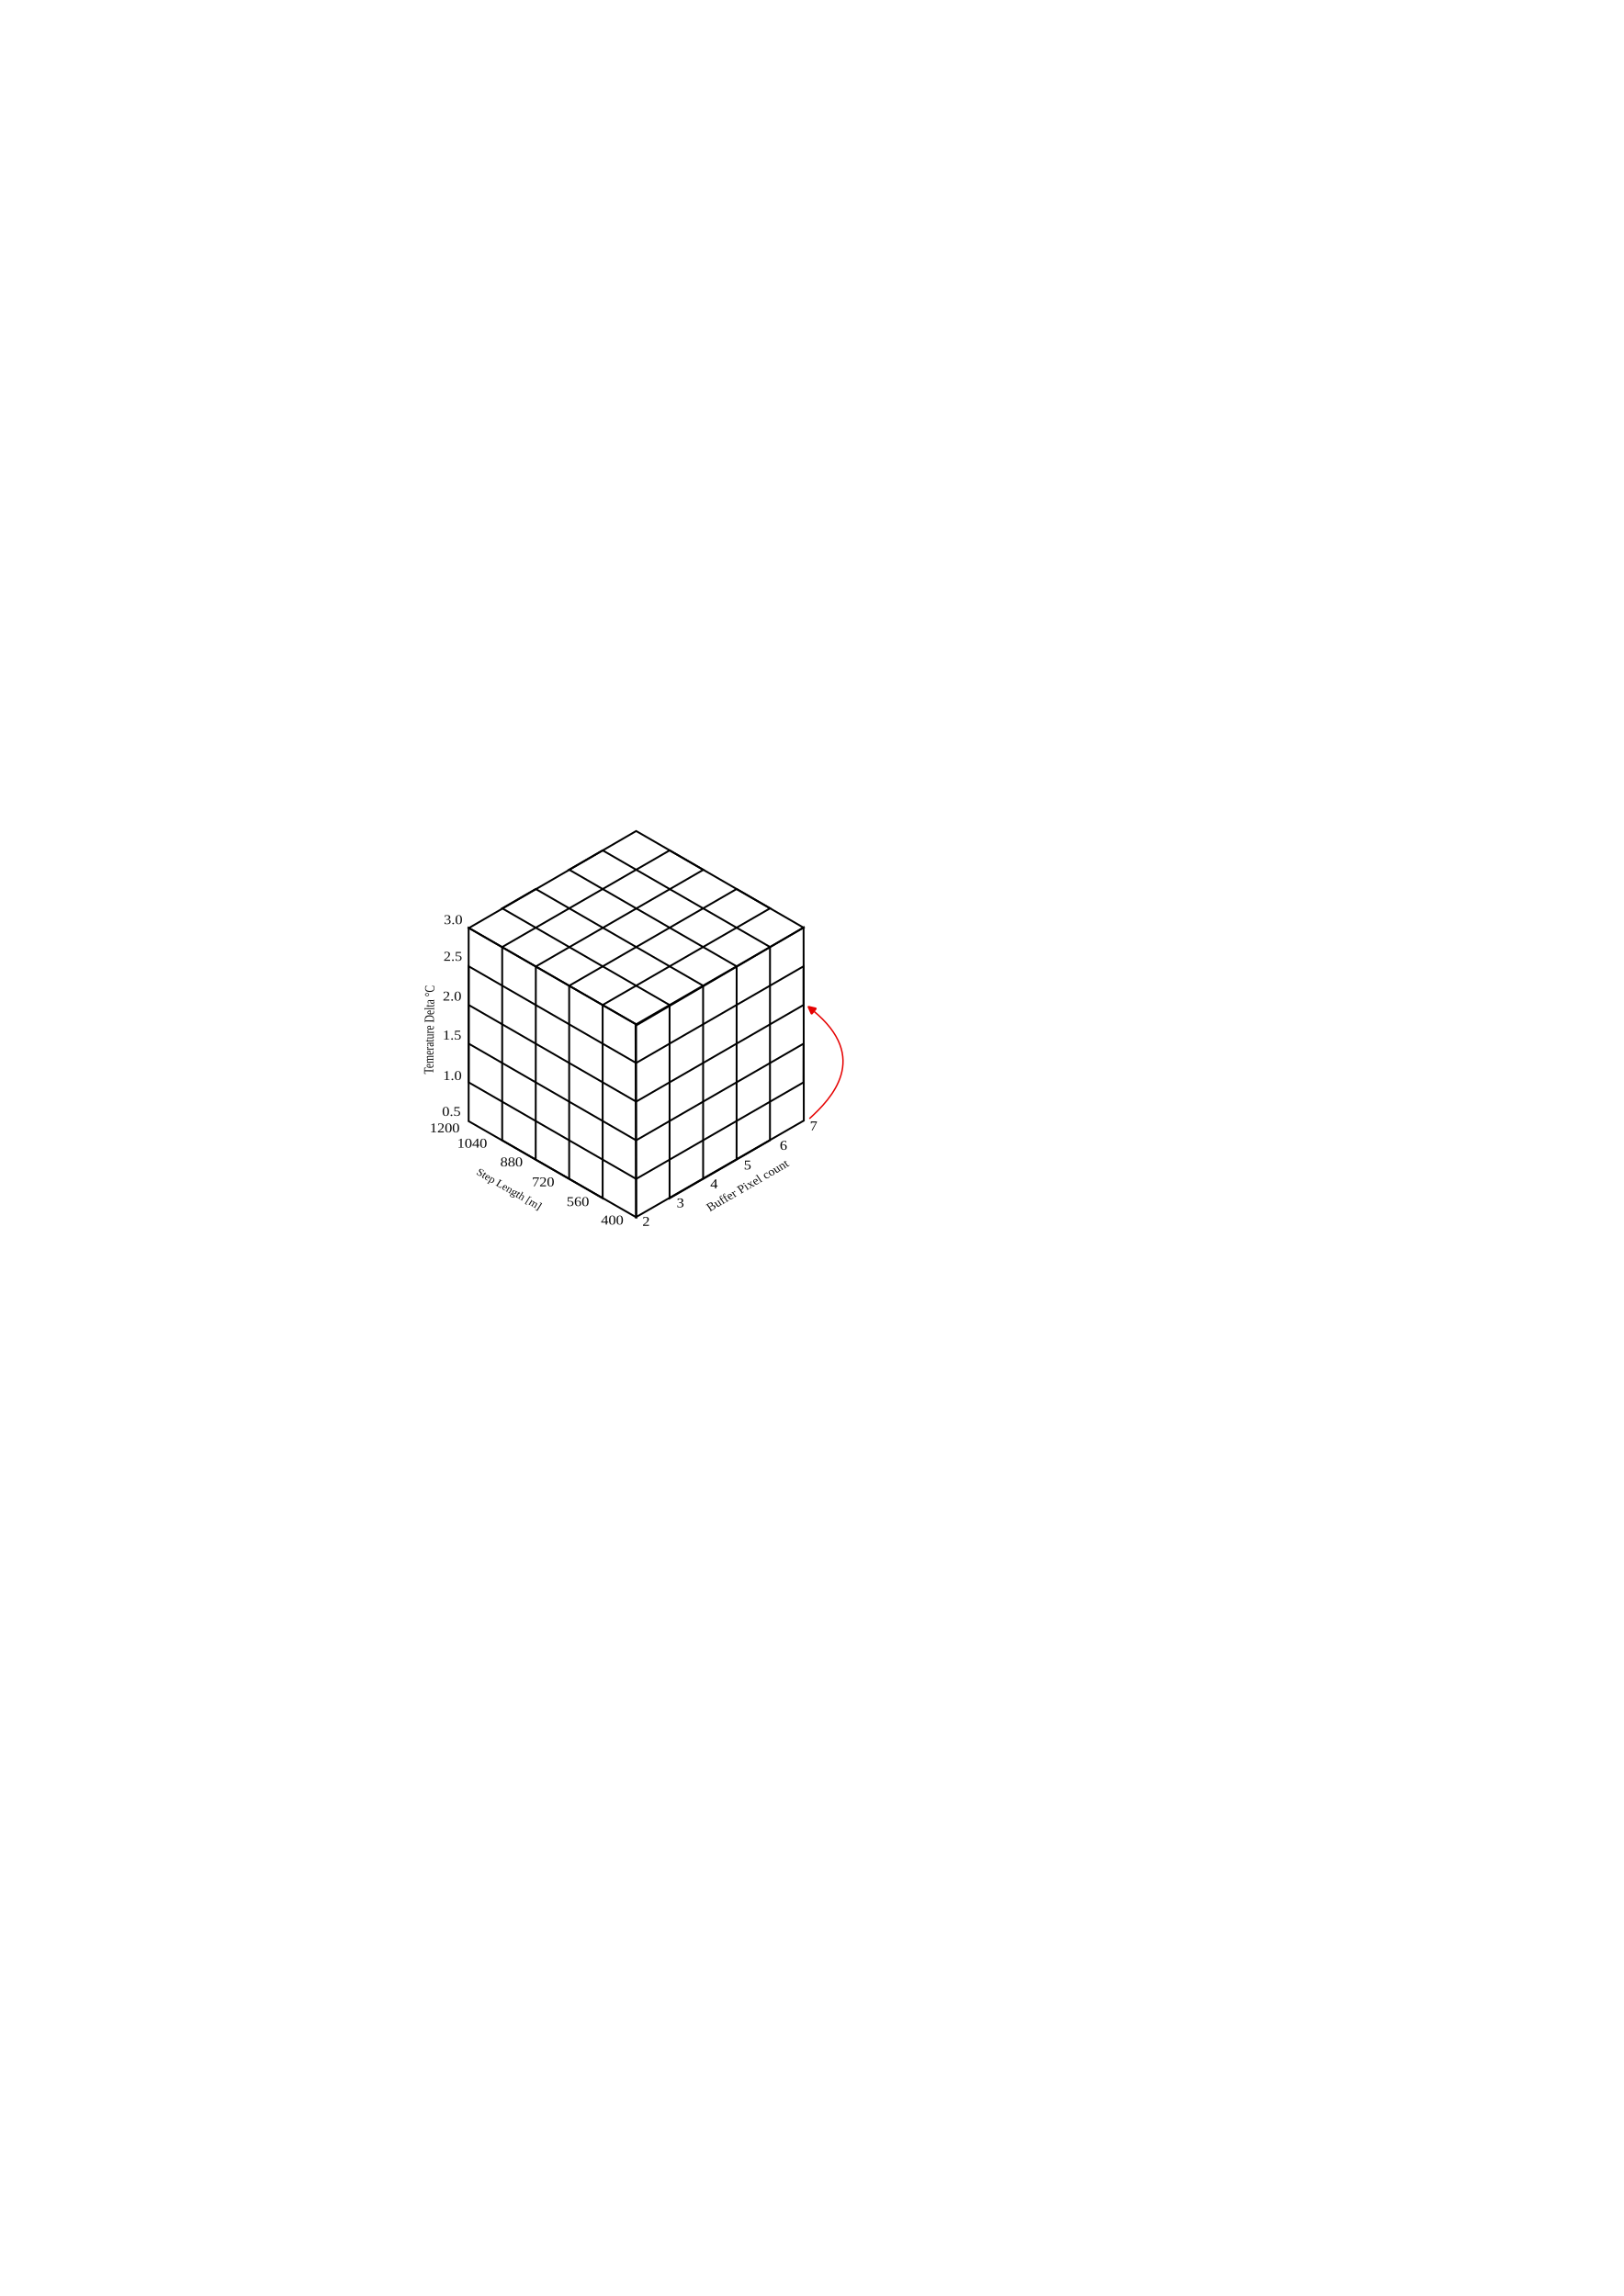
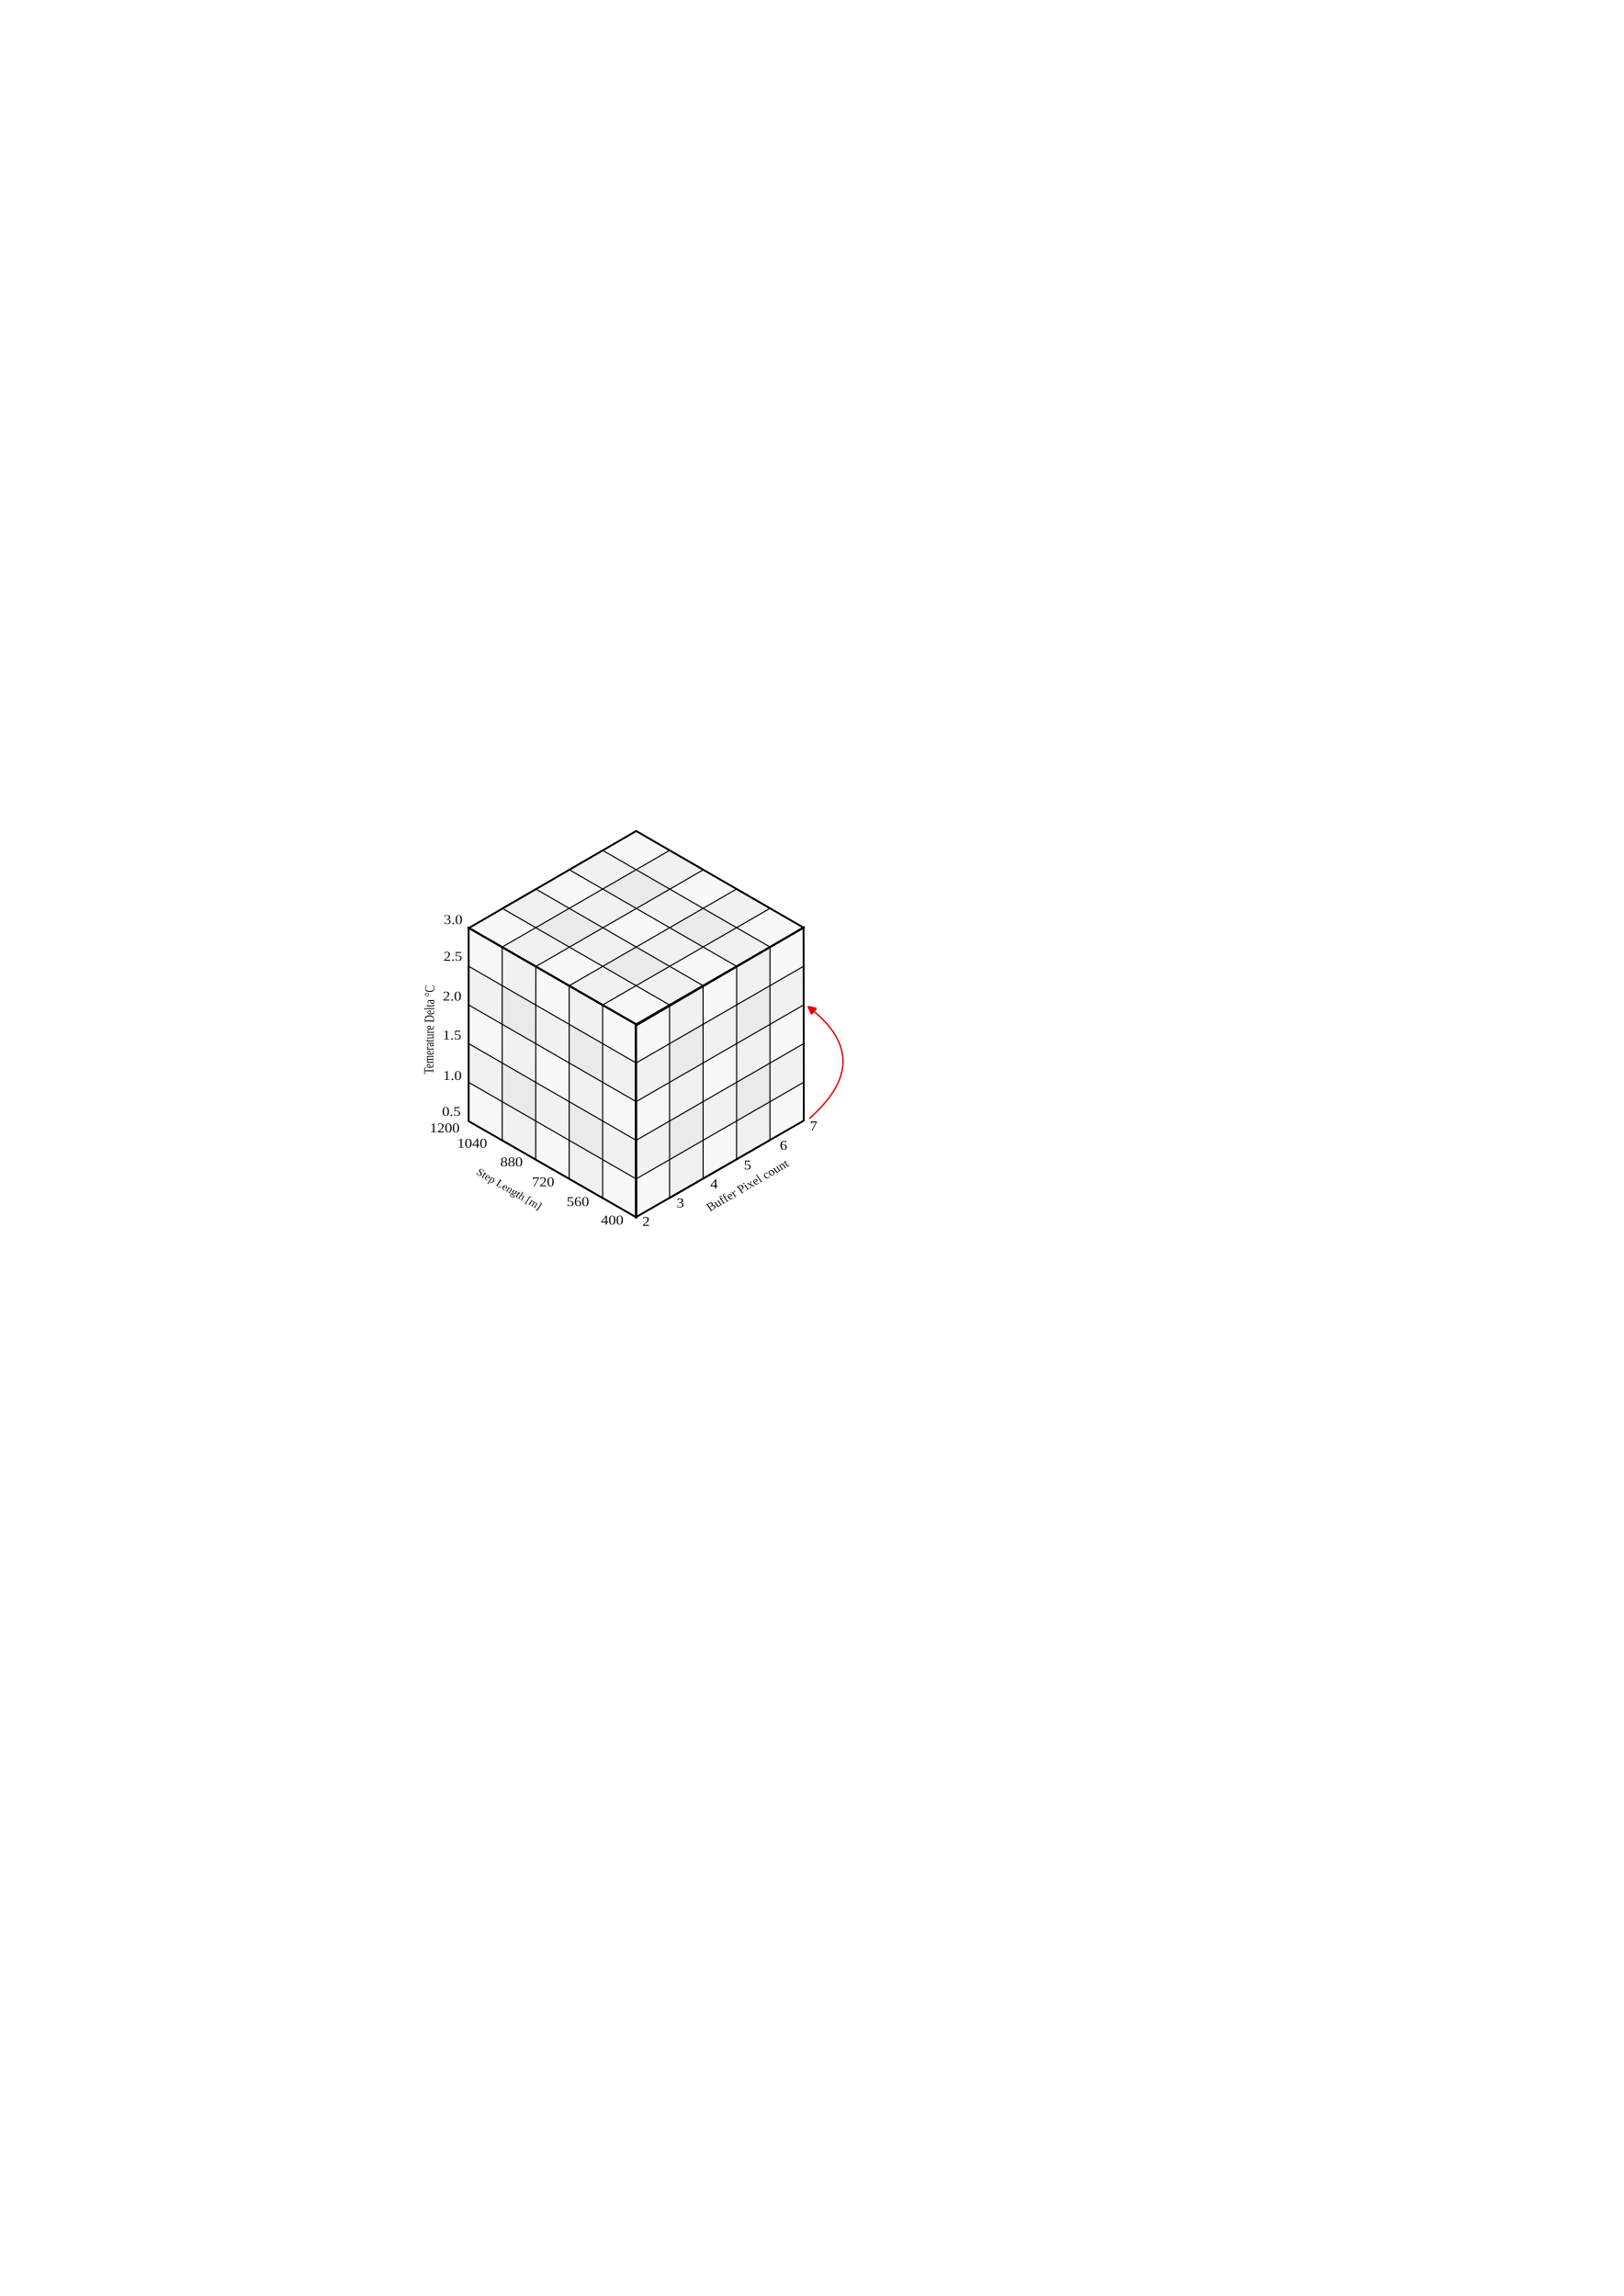
<svg xmlns="http://www.w3.org/2000/svg" width="210mm" height="297mm" viewBox="0 0 210 297" version="1.1" id="svg1">
  <defs id="defs1">
    <linearGradient id="swatch3">
      <stop style="stop-color:#e20022;stop-opacity:1;" offset="0" id="stop3" />
    </linearGradient>
    <linearGradient id="swatch2">
      <stop style="stop-color:#b70000;stop-opacity:1;" offset="0" id="stop2" />
    </linearGradient>
    <linearGradient id="swatch1">
      <stop style="stop-color:#ff2424;stop-opacity:1;" offset="0" id="stop1" />
    </linearGradient>
    <marker style="overflow:visible" id="RoundedArrow" refX="0" refY="0" orient="auto-start-reverse" markerWidth="1" markerHeight="1" viewBox="0 0 1 1" preserveAspectRatio="xMidYMid">
      <path transform="scale(0.7)" d="m -0.211,-4.106 6.422,3.211 a 1,1 90 0 1 0,1.789 L -0.211,4.106 A 1.236,1.236 31.717 0 1 -2,3 v -6 a 1.236,1.236 148.283 0 1 1.789,-1.106 z" style="fill:context-stroke;fill-rule:evenodd;stroke:none" id="path8" />
    </marker>
  </defs>
  <g id="layer1">
-     <path style="fill:#ff9a00;stroke:#000000;stroke-width:0.24;fill-opacity:0;stroke-opacity:1" d="M 60.611,145.033 82.295,157.469 82.271,132.503 60.611,120.021 Z" id="path1" />
-     <path style="fill:#ff9a00;fill-opacity:0;stroke:#000000;stroke-width:0.24;stroke-opacity:1" d="m 82.252,157.443 21.707,-12.488 -0.028,-24.98 -21.729,12.714 z" id="path2" />
-     <path style="fill:#ff9a00;fill-opacity:0;stroke:#000000;stroke-width:0.24;stroke-opacity:1" d="m 60.643,120.043 21.634,-12.546 21.647,12.499 -21.651,12.505 z" id="path3" />
-     <path style="fill:#ff9a00;fill-opacity:0;stroke:#000000;stroke-width:0.24;stroke-opacity:1" d="m 60.623,140.014 21.65,12.486 21.644,-12.488 0.009,-5.009 -21.653,12.504 -21.653,-12.506 0.001,-5.002 21.653,12.503 21.651,-12.503 0.007,-5.01 -21.661,12.512 -21.649,-12.504 z" id="path4" />
-     <path style="fill:#ff9a00;fill-opacity:0;stroke:#000000;stroke-width:0.24;stroke-opacity:1" d="m 64.951,147.503 -0.001,-25 21.651,-12.5 4.355,2.514 -21.656,12.503 -0.017,24.984 4.33,2.5 v -24.992 l 21.65,-12.513 4.33,2.5 -21.651,12.5 7.94e-4,25 z" id="path5" />
-     <path style="fill:#ff9a00;fill-opacity:0;stroke:#000000;stroke-width:0.24;stroke-opacity:1" d="m 86.599,155.003 v -25 l -21.645,-12.504 4.334,-2.504 21.647,12.506 0.003,25.001 4.328,-2.502 0.009,-24.993 -21.664,-12.509 4.332,-2.498 21.645,12.497 -0.005,25 z" id="path6" />
+     <path style="fill:#000000;stroke:#000000;stroke-width:0.24;fill-opacity:0.03;stroke-opacity:1" d="M 60.611,145.033 82.295,157.469 82.271,132.503 60.611,120.021 Z" id="path1" />
+     <path style="fill:#000000;fill-opacity:0.03;stroke:#000000;stroke-width:0.24;stroke-opacity:1" d="m 82.252,157.443 21.707,-12.488 -0.028,-24.98 -21.729,12.714 z" id="path2" />
+     <path style="fill:#000000;fill-opacity:0.03;stroke:#000000;stroke-width:0.24;stroke-opacity:1" d="m 60.643,120.043 21.634,-12.546 21.647,12.499 -21.651,12.505 z" id="path3" />
+     <path style="fill:#000000;fill-opacity:0.03;stroke:#000000;stroke-width:0.14;stroke-opacity:1;stroke-dasharray:none" d="m 60.623,140.014 21.65,12.486 21.644,-12.488 0.009,-5.009 -21.653,12.504 -21.653,-12.506 0.001,-5.002 21.653,12.503 21.651,-12.503 0.007,-5.01 -21.661,12.512 -21.649,-12.504 z" id="path4" />
+     <path style="fill:#000000;fill-opacity:0.03;stroke:#000000;stroke-width:0.14;stroke-opacity:1;stroke-dasharray:none" d="m 64.951,147.503 -0.001,-25 21.651,-12.5 4.355,2.514 -21.656,12.503 -0.017,24.984 4.33,2.5 v -24.992 l 21.65,-12.513 4.33,2.5 -21.651,12.5 7.94e-4,25 z" id="path5" />
+     <path style="fill:#000000;fill-opacity:0.03;stroke:#000000;stroke-width:0.14;stroke-opacity:1;stroke-dasharray:none" d="m 86.599,155.003 v -25 l -21.645,-12.504 4.334,-2.504 21.647,12.506 0.003,25.001 4.328,-2.502 0.009,-24.993 -21.664,-12.509 4.332,-2.498 21.645,12.497 -0.005,25 z" id="path6" />
    <text xml:space="preserve" style="font-size:1.842px;writing-mode:lr-tb;direction:ltr;fill:#000000;fill-opacity:1;stroke:#000000;stroke-width:0;stroke-dasharray:none;stroke-opacity:1" x="78.991" y="166.773" id="text9" transform="scale(1.051734,0.9508105)">
      <tspan id="tspan9" style="fill:#000000;fill-opacity:1;stroke-width:0;stroke-dasharray:none" x="78.991" y="166.773">2</tspan>
    </text>
    <text xml:space="preserve" style="font-size:1.842px;writing-mode:lr-tb;direction:ltr;fill:#000000;fill-opacity:1;stroke:#000000;stroke-width:0;stroke-dasharray:none;stroke-opacity:1" x="83.209" y="164.256" id="text10" transform="scale(1.051734,0.9508105)">
      <tspan id="tspan10" style="fill:#000000;fill-opacity:1;stroke-width:0;stroke-dasharray:none" x="83.209" y="164.256">3</tspan>
    </text>
    <text xml:space="preserve" style="font-size:1.842px;writing-mode:lr-tb;direction:ltr;fill:#000000;fill-opacity:1;stroke:#000000;stroke-width:0;stroke-dasharray:none;stroke-opacity:1" x="87.348" y="161.668" id="text11" transform="scale(1.051734,0.9508105)">
      <tspan id="tspan11" style="fill:#000000;fill-opacity:1;stroke-width:0;stroke-dasharray:none" x="87.348" y="161.668">4</tspan>
    </text>
    <text xml:space="preserve" style="font-size:1.842px;writing-mode:lr-tb;direction:ltr;fill:#000000;fill-opacity:1;stroke:#000000;stroke-width:0;stroke-dasharray:none;stroke-opacity:1" x="91.472" y="159.098" id="text12" transform="scale(1.051734,0.9508105)">
      <tspan id="tspan12" style="fill:#000000;fill-opacity:1;stroke-width:0;stroke-dasharray:none" x="91.472" y="159.098">5</tspan>
    </text>
    <text xml:space="preserve" style="font-size:1.842px;writing-mode:lr-tb;direction:ltr;fill:#000000;fill-opacity:1;stroke:#000000;stroke-width:0;stroke-dasharray:none;stroke-opacity:1" x="95.892" y="156.434" id="text13" transform="scale(1.051734,0.9508105)">
      <tspan id="tspan13" style="fill:#000000;fill-opacity:1;stroke-width:0;stroke-dasharray:none" x="95.892" y="156.434">6</tspan>
    </text>
    <text xml:space="preserve" style="font-size:1.842px;writing-mode:lr-tb;direction:ltr;fill:#000000;fill-opacity:1;stroke:#000000;stroke-width:0;stroke-dasharray:none;stroke-opacity:1" x="99.587" y="153.784" id="text13-2" transform="scale(1.051734,0.9508105)">
      <tspan id="tspan13-7" style="fill:#000000;fill-opacity:1;stroke-width:0;stroke-dasharray:none" x="99.587" y="153.784">7</tspan>
    </text>
    <text xml:space="preserve" style="font-size:1.842px;writing-mode:lr-tb;direction:ltr;fill:#0d0d0d;fill-opacity:1;stroke:#000000;stroke-width:0;stroke-dasharray:none;stroke-opacity:1" x="52.844" y="154.059" id="text14" transform="scale(1.051734,0.9508105)">
      <tspan id="tspan14" style="fill:#0d0d0d;fill-opacity:1;stroke-width:0;stroke-dasharray:none" x="52.844" y="154.059">1200</tspan>
    </text>
    <text xml:space="preserve" style="font-size:1.842px;writing-mode:lr-tb;direction:ltr;fill:#0d0d0d;fill-opacity:1;stroke:#000000;stroke-width:0;stroke-dasharray:none;stroke-opacity:1" x="56.218" y="156.137" id="text15" transform="scale(1.051734,0.9508105)">
      <tspan id="tspan15" style="fill:#0d0d0d;fill-opacity:1;stroke-width:0;stroke-dasharray:none" x="56.218" y="156.137">1040</tspan>
    </text>
    <text xml:space="preserve" style="font-size:1.842px;writing-mode:lr-tb;direction:ltr;fill:#0d0d0d;fill-opacity:1;stroke:#000000;stroke-width:0;stroke-dasharray:none;stroke-opacity:1" x="61.519" y="158.683" id="text16" transform="scale(1.051734,0.9508105)">
      <tspan id="tspan16" style="fill:#0d0d0d;fill-opacity:1;stroke-width:0;stroke-dasharray:none" x="61.519" y="158.683">880</tspan>
    </text>
    <text xml:space="preserve" style="font-size:1.842px;writing-mode:lr-tb;direction:ltr;fill:#0d0d0d;fill-opacity:1;stroke:#000000;stroke-width:0;stroke-dasharray:none;stroke-opacity:1" x="65.412" y="161.395" id="text17" transform="scale(1.051734,0.9508105)">
      <tspan id="tspan17" style="fill:#0d0d0d;fill-opacity:1;stroke-width:0;stroke-dasharray:none" x="65.412" y="161.395">720</tspan>
    </text>
    <text xml:space="preserve" style="font-size:1.842px;writing-mode:lr-tb;direction:ltr;fill:#0d0d0d;fill-opacity:1;stroke:#000000;stroke-width:0;stroke-dasharray:none;stroke-opacity:1" x="69.681" y="164.081" id="text18" transform="scale(1.051734,0.9508105)">
      <tspan id="tspan18" style="fill:#0d0d0d;fill-opacity:1;stroke-width:0;stroke-dasharray:none" x="69.681" y="164.081">560</tspan>
    </text>
    <text xml:space="preserve" style="font-size:1.842px;writing-mode:lr-tb;direction:ltr;fill:#0d0d0d;fill-opacity:1;stroke:#000000;stroke-width:0;stroke-dasharray:none;stroke-opacity:1" x="73.908" y="166.594" id="text19" transform="scale(1.051734,0.9508105)">
      <tspan id="tspan19" style="fill:#0d0d0d;fill-opacity:1;stroke-width:0;stroke-dasharray:none" x="73.908" y="166.594">400</tspan>
    </text>
    <text xml:space="preserve" style="font-size:1.842px;writing-mode:lr-tb;direction:ltr;fill:#0d0d0d;fill-opacity:1;stroke:#000000;stroke-width:0;stroke-dasharray:none;stroke-opacity:1" x="105.511" y="144.263" id="text19-2" transform="scale(1.051734,0.9508105)">
      <tspan id="tspan19-7" style="fill:#0d0d0d;fill-opacity:1;stroke-width:0;stroke-dasharray:none" x="105.511" y="144.263" />
    </text>
    <text xml:space="preserve" style="font-size:1.842px;writing-mode:lr-tb;direction:ltr;fill:#0d0d0d;fill-opacity:1;stroke:#000000;stroke-width:0;stroke-dasharray:none;stroke-opacity:1" x="54.362" y="151.815" id="text20" transform="scale(1.051734,0.9508105)">
      <tspan id="tspan20" style="fill:#0d0d0d;fill-opacity:1;stroke-width:0;stroke-dasharray:none" x="54.362" y="151.815">0.5</tspan>
    </text>
    <text xml:space="preserve" style="font-size:1.842px;writing-mode:lr-tb;direction:ltr;fill:#0d0d0d;fill-opacity:1;stroke:#000000;stroke-width:0;stroke-dasharray:none;stroke-opacity:1" x="54.478" y="146.932" id="text21" transform="scale(1.051734,0.9508105)">
      <tspan id="tspan21" style="fill:#0d0d0d;fill-opacity:1;stroke-width:0;stroke-dasharray:none" x="54.478" y="146.932">1.0</tspan>
    </text>
    <text xml:space="preserve" style="font-size:1.842px;writing-mode:lr-tb;direction:ltr;fill:#0d0d0d;fill-opacity:1;stroke:#000000;stroke-width:0;stroke-dasharray:none;stroke-opacity:1" x="54.44" y="141.429" id="text22" transform="scale(1.051734,0.9508105)">
      <tspan id="tspan22" style="fill:#0d0d0d;fill-opacity:1;stroke-width:0;stroke-dasharray:none" x="54.44" y="141.429">1.5</tspan>
    </text>
    <text xml:space="preserve" style="font-size:1.842px;writing-mode:lr-tb;direction:ltr;fill:#0d0d0d;fill-opacity:1;stroke:#000000;stroke-width:0;stroke-dasharray:none;stroke-opacity:1" x="54.445" y="136.126" id="text23" transform="scale(1.051734,0.9508105)">
      <tspan id="tspan23" style="fill:#0d0d0d;fill-opacity:1;stroke-width:0;stroke-dasharray:none" x="54.445" y="136.126">2.0</tspan>
    </text>
    <text xml:space="preserve" style="font-size:1.842px;writing-mode:lr-tb;direction:ltr;fill:#0d0d0d;fill-opacity:1;stroke:#000000;stroke-width:0;stroke-dasharray:none;stroke-opacity:1" x="54.541" y="130.711" id="text24" transform="scale(1.051734,0.9508105)">
      <tspan id="tspan24" style="fill:#0d0d0d;fill-opacity:1;stroke-width:0;stroke-dasharray:none" x="54.541" y="130.711">2.5</tspan>
    </text>
    <text xml:space="preserve" style="font-size:1.842px;writing-mode:lr-tb;direction:ltr;fill:#0d0d0d;fill-opacity:1;stroke:#000000;stroke-width:0;stroke-dasharray:none;stroke-opacity:1" x="54.576" y="125.718" id="text25" transform="scale(1.051734,0.9508105)">
      <tspan id="tspan25" style="fill:#0d0d0d;fill-opacity:1;stroke-width:0;stroke-dasharray:none" x="54.576" y="125.718">3.0</tspan>
    </text>
    <text xml:space="preserve" style="font-size:1.589px;writing-mode:lr-tb;direction:ltr;fill:#0d0d0d;fill-opacity:1;stroke:#000000;stroke-width:0;stroke-dasharray:none;stroke-opacity:1" x="-12.717" y="185.289" id="text26" transform="matrix(0.8830408,-0.5106295,0.5560531,0.8109058,0,0)">
      <tspan id="tspan26" style="stroke-width:0;stroke-dasharray:none" x="-12.717" y="185.289">Buffer Pixel count</tspan>
    </text>
    <text xml:space="preserve" style="font-size:1.589px;writing-mode:lr-tb;direction:ltr;fill:#0d0d0d;fill-opacity:1;stroke:#000000;stroke-width:0;stroke-dasharray:none;stroke-opacity:1" x="9.277" y="182.192" id="text26-3" transform="matrix(0.8830408,-0.5106295,0.5560531,0.8109058,0,0)">
      <tspan id="tspan26-5" style="stroke-width:0;stroke-dasharray:none" x="9.277" y="182.192" />
    </text>
    <text xml:space="preserve" style="font-size:1.418px;writing-mode:lr-tb;direction:ltr;fill:#0d0d0d;fill-opacity:1;stroke:#000000;stroke-width:0;stroke-dasharray:none;stroke-opacity:1" x="131.507" y="101.945" id="text27" transform="matrix(0.875638,0.5040678,-0.5259008,0.8392856,0,0)">
      <tspan id="tspan27" style="stroke-width:0;stroke-dasharray:none" x="131.507" y="101.945">Step Length [m]</tspan>
    </text>
    <text xml:space="preserve" style="font-size:1.583px;writing-mode:lr-tb;direction:ltr;fill:#0d0d0d;fill-opacity:1;stroke:#000000;stroke-width:0;stroke-dasharray:none;stroke-opacity:1" x="-157.773" y="50.713" id="text28" transform="matrix(0.0109754,-0.8779183,1.138952,0.00845996,0,0)">
      <tspan id="tspan28" style="stroke-width:0;stroke-dasharray:none" x="-157.773" y="50.713">Temerature Delta °C</tspan>
    </text>
    <path style="fill:#0d0d0d;fill-opacity:0;stroke:#e50101;stroke-width:0.183;stroke-opacity:1;marker-start:url(#RoundedArrow)" d="m 105.147,130.714 c 7.467,6.121 2.374,11.408 -0.464,13.991" id="path28" />
  </g>
</svg>
